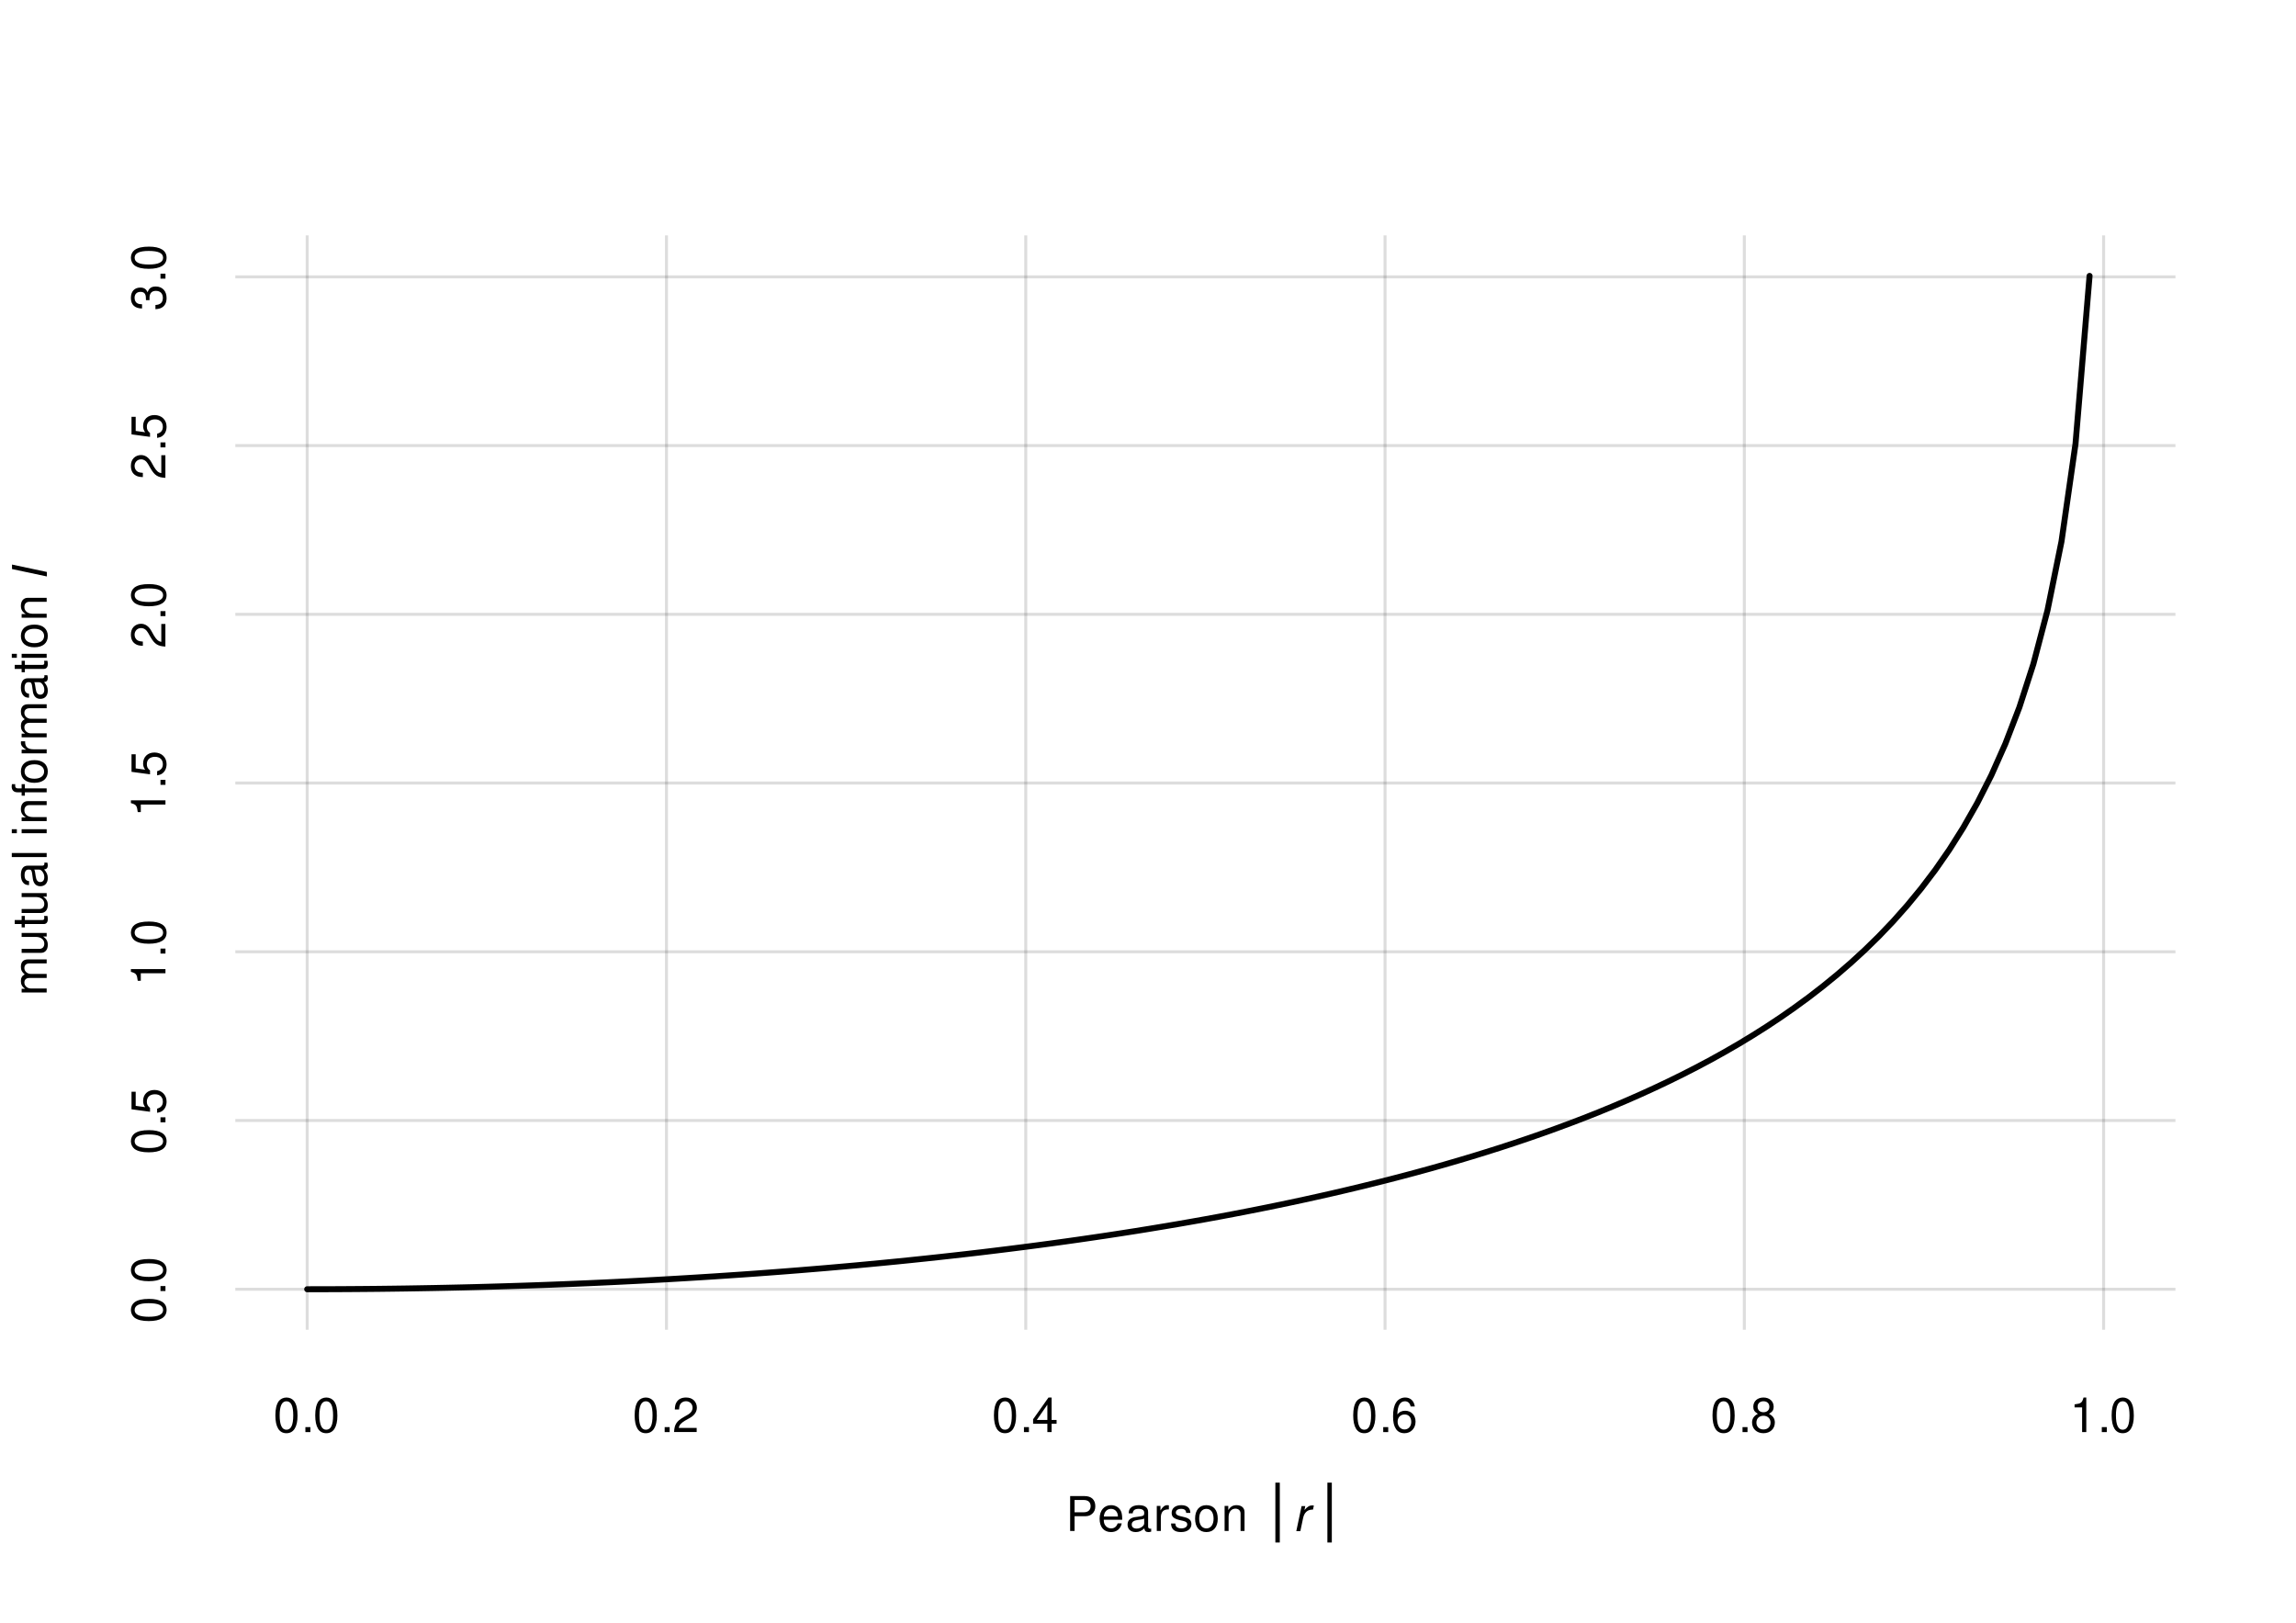
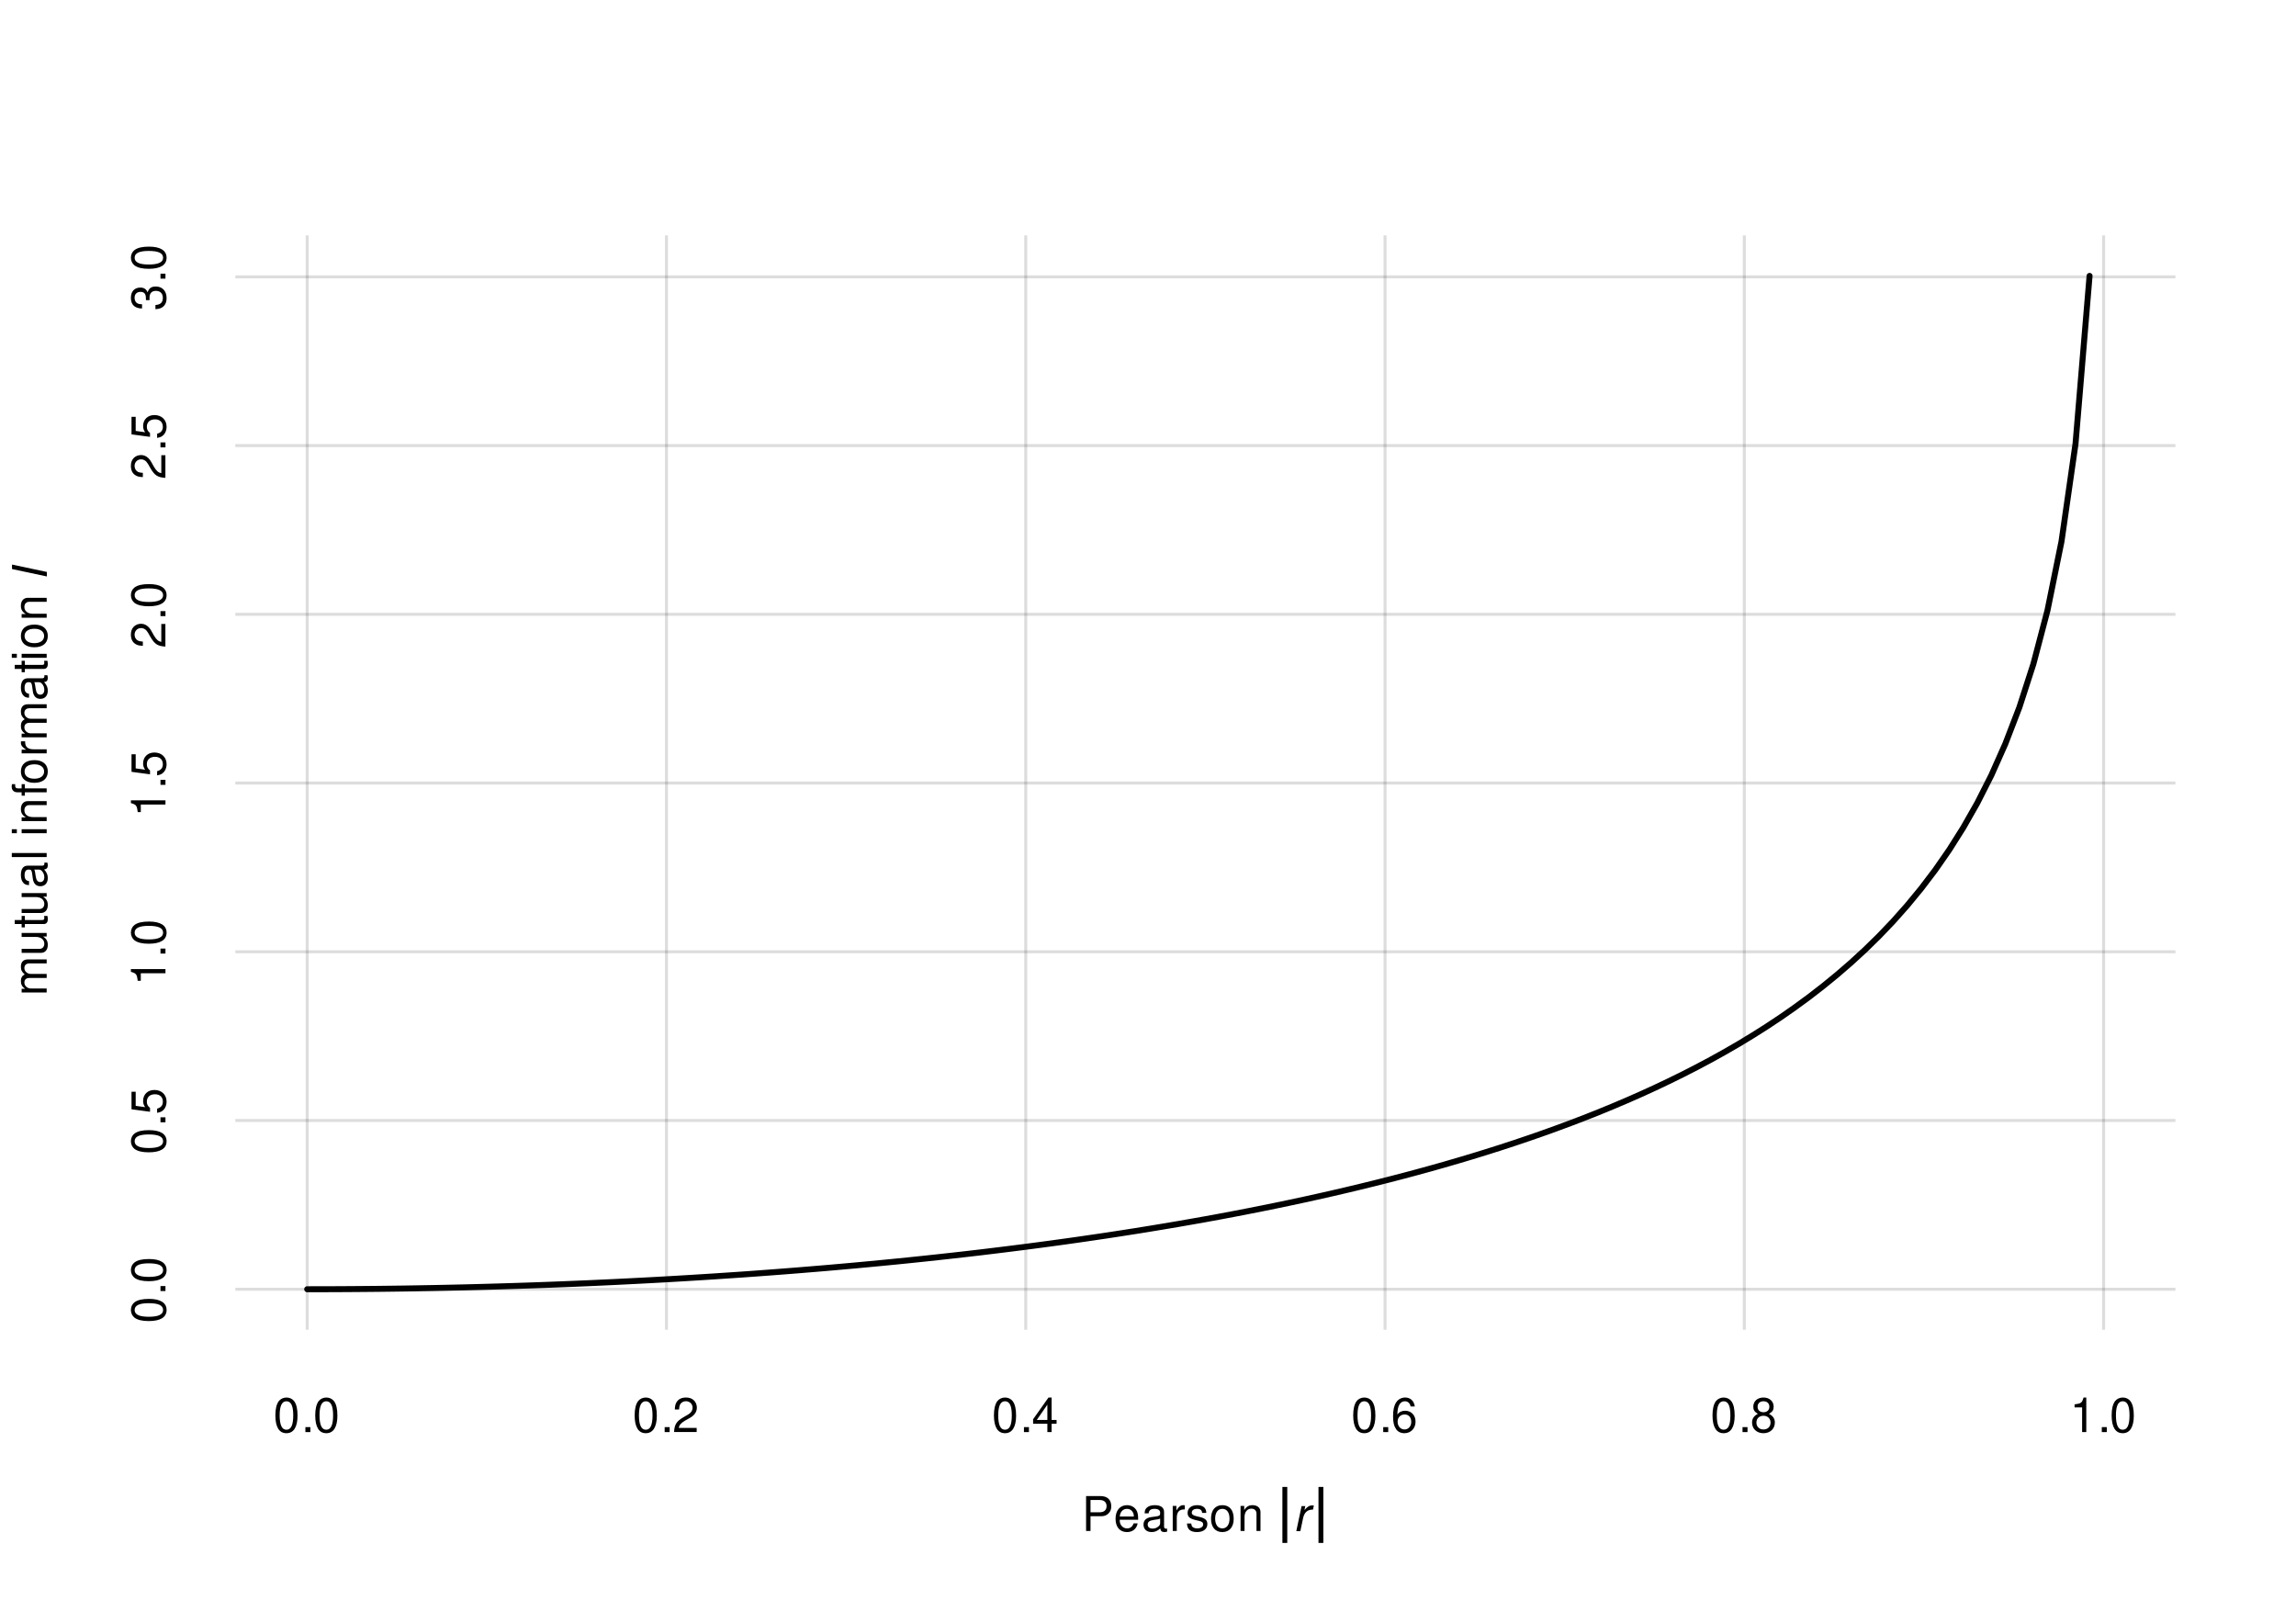
<svg xmlns="http://www.w3.org/2000/svg" xmlns:xlink="http://www.w3.org/1999/xlink" width="576pt" height="407pt" viewBox="0 0 576 407">
  <defs>
    <g>
      <g id="glyph-0-0">
        <path d="M 2.203 -3.703 L 4.953 -3.703 C 5.641 -3.703 6.188 -3.906 6.641 -4.328 C 7.172 -4.812 7.406 -5.375 7.406 -6.188 C 7.406 -7.828 6.438 -8.75 4.703 -8.75 L 1.094 -8.75 L 1.094 0 L 2.203 0 Z M 2.203 -4.688 L 2.203 -7.766 L 4.531 -7.766 C 5.609 -7.766 6.234 -7.188 6.234 -6.234 C 6.234 -5.266 5.609 -4.688 4.531 -4.688 Z M 2.203 -4.688 " />
      </g>
      <g id="glyph-0-1">
        <path d="M 6.156 -2.812 C 6.156 -3.766 6.078 -4.344 5.906 -4.812 C 5.5 -5.844 4.531 -6.469 3.359 -6.469 C 1.609 -6.469 0.484 -5.141 0.484 -3.062 C 0.484 -0.984 1.562 0.281 3.344 0.281 C 4.781 0.281 5.766 -0.547 6.031 -1.906 L 5.016 -1.906 C 4.734 -1.078 4.172 -0.641 3.375 -0.641 C 2.734 -0.641 2.203 -0.938 1.859 -1.469 C 1.625 -1.828 1.531 -2.188 1.531 -2.812 Z M 1.547 -3.625 C 1.625 -4.781 2.344 -5.547 3.344 -5.547 C 4.375 -5.547 5.078 -4.75 5.078 -3.625 Z M 1.547 -3.625 " />
      </g>
      <g id="glyph-0-2">
        <path d="M 6.422 -0.594 C 6.312 -0.562 6.266 -0.562 6.203 -0.562 C 5.859 -0.562 5.656 -0.75 5.656 -1.062 L 5.656 -4.75 C 5.656 -5.875 4.844 -6.469 3.297 -6.469 C 2.375 -6.469 1.641 -6.203 1.219 -5.734 C 0.922 -5.406 0.797 -5.047 0.781 -4.422 L 1.781 -4.422 C 1.875 -5.203 2.328 -5.547 3.266 -5.547 C 4.172 -5.547 4.672 -5.203 4.672 -4.609 L 4.672 -4.344 C 4.656 -3.906 4.438 -3.75 3.625 -3.641 C 2.203 -3.469 1.984 -3.422 1.609 -3.266 C 0.875 -2.953 0.5 -2.406 0.5 -1.578 C 0.5 -0.438 1.297 0.281 2.562 0.281 C 3.359 0.281 4 0 4.703 -0.641 C 4.781 0 5.094 0.281 5.734 0.281 C 5.953 0.281 6.078 0.25 6.422 0.172 Z M 4.672 -1.984 C 4.672 -1.641 4.578 -1.438 4.266 -1.156 C 3.859 -0.797 3.375 -0.594 2.781 -0.594 C 2 -0.594 1.547 -0.969 1.547 -1.609 C 1.547 -2.266 1.984 -2.609 3.062 -2.766 C 4.125 -2.906 4.328 -2.953 4.672 -3.109 Z M 4.672 -1.984 " />
      </g>
      <g id="glyph-0-3">
        <path d="M 0.828 -6.281 L 0.828 0 L 1.844 0 L 1.844 -3.266 C 1.844 -4.781 2.469 -5.453 3.859 -5.406 L 3.859 -6.438 C 3.688 -6.453 3.594 -6.469 3.469 -6.469 C 2.812 -6.469 2.328 -6.078 1.75 -5.141 L 1.75 -6.281 Z M 0.828 -6.281 " />
      </g>
      <g id="glyph-0-4">
        <path d="M 5.25 -4.531 C 5.25 -5.766 4.422 -6.469 2.969 -6.469 C 1.516 -6.469 0.562 -5.719 0.562 -4.547 C 0.562 -3.562 1.062 -3.094 2.562 -2.734 L 3.484 -2.516 C 4.188 -2.344 4.469 -2.094 4.469 -1.641 C 4.469 -1.047 3.875 -0.641 3 -0.641 C 2.453 -0.641 2 -0.797 1.75 -1.062 C 1.594 -1.25 1.531 -1.422 1.469 -1.875 L 0.406 -1.875 C 0.453 -0.422 1.266 0.281 2.922 0.281 C 4.5 0.281 5.516 -0.5 5.516 -1.719 C 5.516 -2.656 4.984 -3.172 3.734 -3.469 L 2.766 -3.703 C 1.953 -3.891 1.609 -4.156 1.609 -4.594 C 1.609 -5.188 2.125 -5.547 2.938 -5.547 C 3.75 -5.547 4.172 -5.203 4.203 -4.531 Z M 5.25 -4.531 " />
      </g>
      <g id="glyph-0-5">
        <path d="M 3.266 -6.469 C 1.484 -6.469 0.438 -5.203 0.438 -3.094 C 0.438 -0.969 1.484 0.281 3.281 0.281 C 5.047 0.281 6.125 -0.984 6.125 -3.047 C 6.125 -5.234 5.094 -6.469 3.266 -6.469 Z M 3.281 -5.547 C 4.406 -5.547 5.078 -4.625 5.078 -3.062 C 5.078 -1.578 4.375 -0.641 3.281 -0.641 C 2.156 -0.641 1.469 -1.578 1.469 -3.094 C 1.469 -4.625 2.156 -5.547 3.281 -5.547 Z M 3.281 -5.547 " />
      </g>
      <g id="glyph-0-6">
        <path d="M 0.844 -6.281 L 0.844 0 L 1.844 0 L 1.844 -3.469 C 1.844 -4.75 2.516 -5.594 3.547 -5.594 C 4.344 -5.594 4.844 -5.109 4.844 -4.359 L 4.844 0 L 5.844 0 L 5.844 -4.75 C 5.844 -5.797 5.062 -6.469 3.859 -6.469 C 2.922 -6.469 2.312 -6.109 1.766 -5.234 L 1.766 -6.281 Z M 0.844 -6.281 " />
      </g>
      <g id="glyph-0-7">
        <path d="M 3.297 -8.672 C 2.516 -8.672 1.781 -8.312 1.344 -7.734 C 0.797 -6.953 0.516 -5.812 0.516 -4.203 C 0.516 -1.266 1.469 0.281 3.297 0.281 C 5.094 0.281 6.078 -1.266 6.078 -4.125 C 6.078 -5.812 5.812 -6.938 5.25 -7.734 C 4.812 -8.328 4.109 -8.672 3.297 -8.672 Z M 3.297 -7.734 C 4.438 -7.734 5 -6.578 5 -4.219 C 5 -1.75 4.453 -0.594 3.281 -0.594 C 2.156 -0.594 1.594 -1.797 1.594 -4.188 C 1.594 -6.578 2.156 -7.734 3.297 -7.734 Z M 3.297 -7.734 " />
      </g>
      <g id="glyph-0-8">
        <path d="M 2.297 -1.25 L 1.047 -1.25 L 1.047 0 L 2.297 0 Z M 2.297 -1.25 " />
      </g>
      <g id="glyph-0-9">
        <path d="M 6.078 -1.047 L 1.594 -1.047 C 1.703 -1.766 2.094 -2.219 3.125 -2.859 L 4.328 -3.531 C 5.516 -4.188 6.125 -5.078 6.125 -6.141 C 6.125 -6.859 5.844 -7.531 5.344 -8 C 4.844 -8.453 4.219 -8.672 3.406 -8.672 C 2.328 -8.672 1.531 -8.297 1.062 -7.547 C 0.75 -7.094 0.625 -6.547 0.594 -5.672 L 1.656 -5.672 C 1.688 -6.266 1.766 -6.609 1.906 -6.906 C 2.188 -7.422 2.734 -7.75 3.375 -7.75 C 4.328 -7.75 5.047 -7.062 5.047 -6.125 C 5.047 -5.422 4.656 -4.828 3.906 -4.391 L 2.797 -3.75 C 1.016 -2.719 0.5 -1.906 0.406 -0.016 L 6.078 -0.016 Z M 6.078 -1.047 " />
      </g>
      <g id="glyph-0-10">
        <path d="M 3.922 -2.094 L 3.922 0 L 4.984 0 L 4.984 -2.094 L 6.234 -2.094 L 6.234 -3.047 L 4.984 -3.047 L 4.984 -8.672 L 4.203 -8.672 L 0.344 -3.219 L 0.344 -2.094 Z M 3.922 -3.047 L 1.266 -3.047 L 3.922 -6.875 Z M 3.922 -3.047 " />
      </g>
      <g id="glyph-0-11">
        <path d="M 5.969 -6.422 C 5.766 -7.844 4.859 -8.672 3.562 -8.672 C 2.625 -8.672 1.781 -8.219 1.281 -7.438 C 0.75 -6.594 0.516 -5.531 0.516 -3.953 C 0.516 -2.5 0.719 -1.578 1.234 -0.797 C 1.688 -0.094 2.438 0.281 3.375 0.281 C 4.984 0.281 6.156 -0.938 6.156 -2.625 C 6.156 -4.219 5.078 -5.359 3.547 -5.359 C 2.719 -5.359 2.047 -5.047 1.594 -4.406 C 1.609 -6.547 2.281 -7.734 3.484 -7.734 C 4.234 -7.734 4.75 -7.266 4.922 -6.422 Z M 3.422 -4.422 C 4.438 -4.422 5.078 -3.703 5.078 -2.547 C 5.078 -1.453 4.359 -0.656 3.391 -0.656 C 2.406 -0.656 1.656 -1.484 1.656 -2.594 C 1.656 -3.672 2.375 -4.422 3.422 -4.422 Z M 3.422 -4.422 " />
      </g>
      <g id="glyph-0-12">
        <path d="M 4.688 -4.578 C 5.578 -5.109 5.859 -5.547 5.859 -6.359 C 5.859 -7.734 4.812 -8.672 3.297 -8.672 C 1.797 -8.672 0.75 -7.734 0.75 -6.375 C 0.75 -5.547 1.016 -5.125 1.891 -4.578 C 0.922 -4.078 0.438 -3.375 0.438 -2.406 C 0.438 -0.828 1.609 0.281 3.297 0.281 C 4.984 0.281 6.156 -0.828 6.156 -2.406 C 6.156 -3.375 5.672 -4.078 4.688 -4.578 Z M 3.297 -7.734 C 4.203 -7.734 4.781 -7.203 4.781 -6.344 C 4.781 -5.516 4.188 -4.984 3.297 -4.984 C 2.406 -4.984 1.828 -5.516 1.828 -6.359 C 1.828 -7.203 2.406 -7.734 3.297 -7.734 Z M 3.297 -4.094 C 4.359 -4.094 5.078 -3.391 5.078 -2.391 C 5.078 -1.344 4.375 -0.656 3.281 -0.656 C 2.25 -0.656 1.531 -1.375 1.531 -2.375 C 1.531 -3.406 2.234 -4.094 3.297 -4.094 Z M 3.297 -4.094 " />
      </g>
      <g id="glyph-0-13">
        <path d="M 3.109 -6.188 L 3.109 0 L 4.156 0 L 4.156 -8.672 L 3.469 -8.672 C 3.094 -7.344 2.859 -7.156 1.219 -6.953 L 1.219 -6.188 Z M 3.109 -6.188 " />
      </g>
      <g id="glyph-1-0">
</g>
      <g id="glyph-2-0">
-         <path d="M 3.578 -11.406 L 4.688 -11.406 L 4.688 3.609 L 3.578 3.609 Z M 3.578 -11.406 " />
+         <path d="M 1.344 3.172 L 1.344 -10.875 L 2.562 -10.875 L 2.562 3.172 Z M 1.344 3.172 " />
      </g>
      <g id="glyph-3-0">
        <path d="M 2.156 -6.281 L 0.828 0 L 1.844 0 L 2.531 -3.266 C 2.828 -4.688 3.641 -5.406 4.891 -5.406 L 5.016 -5.406 L 5.234 -6.438 L 5.156 -6.438 C 5.047 -6.453 4.953 -6.469 4.844 -6.469 C 4.156 -6.469 3.625 -6.156 2.875 -5.297 L 3.078 -6.281 Z M 2.156 -6.281 " />
      </g>
      <g id="glyph-4-0">
        <path d="M -6.281 -0.844 L 0 -0.844 L 0 -1.844 L -3.953 -1.844 C -4.859 -1.844 -5.594 -2.516 -5.594 -3.328 C -5.594 -4.062 -5.141 -4.484 -4.328 -4.484 L 0 -4.484 L 0 -5.5 L -3.953 -5.5 C -4.859 -5.5 -5.594 -6.156 -5.594 -6.969 C -5.594 -7.703 -5.125 -8.141 -4.328 -8.141 L 0 -8.141 L 0 -9.141 L -4.719 -9.141 C -5.844 -9.141 -6.469 -8.5 -6.469 -7.312 C -6.469 -6.484 -6.219 -5.969 -5.516 -5.391 C -6.188 -5.016 -6.469 -4.516 -6.469 -3.703 C -6.469 -2.859 -6.156 -2.297 -5.406 -1.766 L -6.281 -1.766 Z M -6.281 -0.844 " />
      </g>
      <g id="glyph-4-1">
        <path d="M 0 -5.781 L -6.281 -5.781 L -6.281 -4.781 L -2.719 -4.781 C -1.438 -4.781 -0.594 -4.109 -0.594 -3.078 C -0.594 -2.281 -1.078 -1.781 -1.844 -1.781 L -6.281 -1.781 L -6.281 -0.781 L -1.438 -0.781 C -0.391 -0.781 0.281 -1.562 0.281 -2.781 C 0.281 -3.703 -0.047 -4.297 -0.875 -4.891 L 0 -4.891 Z M 0 -5.781 " />
      </g>
      <g id="glyph-4-2">
        <path d="M -6.281 -3.047 L -6.281 -2.016 L -8.016 -2.016 L -8.016 -1.016 L -6.281 -1.016 L -6.281 -0.172 L -5.469 -0.172 L -5.469 -1.016 L -0.719 -1.016 C -0.078 -1.016 0.281 -1.453 0.281 -2.234 C 0.281 -2.5 0.25 -2.719 0.188 -3.047 L -0.641 -3.047 C -0.609 -2.906 -0.594 -2.766 -0.594 -2.562 C -0.594 -2.141 -0.719 -2.016 -1.156 -2.016 L -5.469 -2.016 L -5.469 -3.047 Z M -6.281 -3.047 " />
      </g>
      <g id="glyph-4-3">
        <path d="M -0.594 -6.422 C -0.562 -6.312 -0.562 -6.266 -0.562 -6.203 C -0.562 -5.859 -0.75 -5.656 -1.062 -5.656 L -4.75 -5.656 C -5.875 -5.656 -6.469 -4.844 -6.469 -3.297 C -6.469 -2.375 -6.203 -1.641 -5.734 -1.219 C -5.406 -0.922 -5.047 -0.797 -4.422 -0.781 L -4.422 -1.781 C -5.203 -1.875 -5.547 -2.328 -5.547 -3.266 C -5.547 -4.172 -5.203 -4.672 -4.609 -4.672 L -4.344 -4.672 C -3.906 -4.656 -3.75 -4.438 -3.641 -3.625 C -3.469 -2.203 -3.422 -1.984 -3.266 -1.609 C -2.953 -0.875 -2.406 -0.5 -1.578 -0.5 C -0.438 -0.5 0.281 -1.297 0.281 -2.562 C 0.281 -3.359 0 -4 -0.641 -4.703 C 0 -4.781 0.281 -5.094 0.281 -5.734 C 0.281 -5.953 0.25 -6.078 0.172 -6.422 Z M -1.984 -4.672 C -1.641 -4.672 -1.438 -4.578 -1.156 -4.266 C -0.797 -3.859 -0.594 -3.375 -0.594 -2.781 C -0.594 -2 -0.969 -1.547 -1.609 -1.547 C -2.266 -1.547 -2.609 -1.984 -2.766 -3.062 C -2.906 -4.125 -2.953 -4.328 -3.109 -4.672 Z M -1.984 -4.672 " />
      </g>
      <g id="glyph-4-4">
        <path d="M -8.75 -1.828 L -8.75 -0.812 L 0 -0.812 L 0 -1.828 Z M -8.75 -1.828 " />
      </g>
      <g id="glyph-4-5">
</g>
      <g id="glyph-4-6">
        <path d="M -6.281 -1.797 L -6.281 -0.797 L 0 -0.797 L 0 -1.797 Z M -8.75 -1.797 L -8.75 -0.797 L -7.484 -0.797 L -7.484 -1.797 Z M -8.75 -1.797 " />
      </g>
      <g id="glyph-4-7">
        <path d="M -6.281 -0.844 L 0 -0.844 L 0 -1.844 L -3.469 -1.844 C -4.75 -1.844 -5.594 -2.516 -5.594 -3.547 C -5.594 -4.344 -5.109 -4.844 -4.359 -4.844 L 0 -4.844 L 0 -5.844 L -4.75 -5.844 C -5.797 -5.844 -6.469 -5.062 -6.469 -3.859 C -6.469 -2.922 -6.109 -2.312 -5.234 -1.766 L -6.281 -1.766 Z M -6.281 -0.844 " />
      </g>
      <g id="glyph-4-8">
        <path d="M -6.281 -3.094 L -6.281 -2.047 L -7.266 -2.047 C -7.688 -2.047 -7.906 -2.281 -7.906 -2.75 C -7.906 -2.828 -7.906 -2.875 -7.891 -3.094 L -8.719 -3.094 C -8.766 -2.875 -8.781 -2.734 -8.781 -2.531 C -8.781 -1.609 -8.25 -1.062 -7.359 -1.062 L -6.281 -1.062 L -6.281 -0.219 L -5.469 -0.219 L -5.469 -1.062 L 0 -1.062 L 0 -2.047 L -5.469 -2.047 L -5.469 -3.094 Z M -6.281 -3.094 " />
      </g>
      <g id="glyph-4-9">
        <path d="M -6.469 -3.266 C -6.469 -1.484 -5.203 -0.438 -3.094 -0.438 C -0.969 -0.438 0.281 -1.484 0.281 -3.281 C 0.281 -5.047 -0.984 -6.125 -3.047 -6.125 C -5.234 -6.125 -6.469 -5.094 -6.469 -3.266 Z M -5.547 -3.281 C -5.547 -4.406 -4.625 -5.078 -3.062 -5.078 C -1.578 -5.078 -0.641 -4.375 -0.641 -3.281 C -0.641 -2.156 -1.578 -1.469 -3.094 -1.469 C -4.625 -1.469 -5.547 -2.156 -5.547 -3.281 Z M -5.547 -3.281 " />
      </g>
      <g id="glyph-4-10">
        <path d="M -6.281 -0.828 L 0 -0.828 L 0 -1.844 L -3.266 -1.844 C -4.781 -1.844 -5.453 -2.469 -5.406 -3.859 L -6.438 -3.859 C -6.453 -3.688 -6.469 -3.594 -6.469 -3.469 C -6.469 -2.812 -6.078 -2.328 -5.141 -1.75 L -6.281 -1.75 Z M -6.281 -0.828 " />
      </g>
      <g id="glyph-4-11">
        <path d="M -8.672 -3.297 C -8.672 -2.516 -8.312 -1.781 -7.734 -1.344 C -6.953 -0.797 -5.812 -0.516 -4.203 -0.516 C -1.266 -0.516 0.281 -1.469 0.281 -3.297 C 0.281 -5.094 -1.266 -6.078 -4.125 -6.078 C -5.812 -6.078 -6.938 -5.812 -7.734 -5.25 C -8.328 -4.812 -8.672 -4.109 -8.672 -3.297 Z M -7.734 -3.297 C -7.734 -4.438 -6.578 -5 -4.219 -5 C -1.75 -5 -0.594 -4.453 -0.594 -3.281 C -0.594 -2.156 -1.797 -1.594 -4.188 -1.594 C -6.578 -1.594 -7.734 -2.156 -7.734 -3.297 Z M -7.734 -3.297 " />
      </g>
      <g id="glyph-4-12">
        <path d="M -1.25 -2.297 L -1.25 -1.047 L 0 -1.047 L 0 -2.297 Z M -1.25 -2.297 " />
      </g>
      <g id="glyph-4-13">
        <path d="M -8.516 -5.719 L -8.516 -1.312 L -3.875 -0.688 L -3.875 -1.656 C -4.469 -2.141 -4.672 -2.562 -4.672 -3.234 C -4.672 -4.375 -3.891 -5.078 -2.625 -5.078 C -1.406 -5.078 -0.656 -4.375 -0.656 -3.219 C -0.656 -2.297 -1.125 -1.734 -2.094 -1.469 L -2.094 -0.422 C -1.391 -0.562 -1.062 -0.688 -0.75 -0.938 C -0.094 -1.422 0.281 -2.281 0.281 -3.234 C 0.281 -4.953 -0.969 -6.156 -2.766 -6.156 C -4.453 -6.156 -5.609 -5.047 -5.609 -3.406 C -5.609 -2.812 -5.453 -2.328 -5.094 -1.844 L -7.469 -2.172 L -7.469 -5.719 Z M -8.516 -5.719 " />
      </g>
      <g id="glyph-4-14">
        <path d="M -6.188 -3.109 L 0 -3.109 L 0 -4.156 L -8.672 -4.156 L -8.672 -3.469 C -7.344 -3.094 -7.156 -2.859 -6.953 -1.219 L -6.188 -1.219 Z M -6.188 -3.109 " />
      </g>
      <g id="glyph-4-15">
        <path d="M -1.047 -6.078 L -1.047 -1.594 C -1.766 -1.703 -2.219 -2.094 -2.859 -3.125 L -3.531 -4.328 C -4.188 -5.516 -5.078 -6.125 -6.141 -6.125 C -6.859 -6.125 -7.531 -5.844 -8 -5.344 C -8.453 -4.844 -8.672 -4.219 -8.672 -3.406 C -8.672 -2.328 -8.297 -1.531 -7.547 -1.062 C -7.094 -0.75 -6.547 -0.625 -5.672 -0.594 L -5.672 -1.656 C -6.266 -1.688 -6.609 -1.766 -6.906 -1.906 C -7.422 -2.188 -7.75 -2.734 -7.75 -3.375 C -7.75 -4.328 -7.062 -5.047 -6.125 -5.047 C -5.422 -5.047 -4.828 -4.656 -4.391 -3.906 L -3.75 -2.797 C -2.719 -1.016 -1.906 -0.5 -0.016 -0.406 L -0.016 -6.078 Z M -1.047 -6.078 " />
      </g>
      <g id="glyph-4-16">
        <path d="M -4 -2.656 L -4 -3.234 C -4 -4.375 -3.453 -4.984 -2.406 -4.984 C -1.312 -4.984 -0.656 -4.328 -0.656 -3.234 C -0.656 -2.078 -1.25 -1.516 -2.516 -1.438 L -2.516 -0.391 C -1.828 -0.438 -1.375 -0.547 -0.984 -0.75 C -0.141 -1.203 0.281 -2.031 0.281 -3.188 C 0.281 -4.938 -0.781 -6.078 -2.422 -6.078 C -3.531 -6.078 -4.125 -5.656 -4.484 -4.625 C -4.812 -5.422 -5.406 -5.812 -6.281 -5.812 C -7.781 -5.812 -8.672 -4.844 -8.672 -3.234 C -8.672 -1.516 -7.719 -0.594 -5.875 -0.562 L -5.875 -1.625 C -6.406 -1.625 -6.703 -1.688 -6.969 -1.812 C -7.469 -2.047 -7.75 -2.578 -7.75 -3.234 C -7.75 -4.172 -7.188 -4.734 -6.25 -4.734 C -5.641 -4.734 -5.266 -4.531 -5.062 -4.062 C -4.938 -3.766 -4.891 -3.391 -4.891 -2.656 Z M -4 -2.656 " />
      </g>
      <g id="glyph-5-0">
</g>
      <g id="glyph-6-0">
        <path d="M -8.75 -4.188 L -8.75 -3.062 L 0 -1.203 L 0 -2.328 Z M -8.75 -4.188 " />
      </g>
    </g>
    <clipPath id="clip-0">
      <path clip-rule="nonzero" d="M 59.039 323 L 545.758 323 L 545.758 324 L 59.039 324 Z M 59.039 323 " />
    </clipPath>
    <clipPath id="clip-1">
      <path clip-rule="nonzero" d="M 59.039 280 L 545.758 280 L 545.758 282 L 59.039 282 Z M 59.039 280 " />
    </clipPath>
    <clipPath id="clip-2">
      <path clip-rule="nonzero" d="M 59.039 238 L 545.758 238 L 545.758 240 L 59.039 240 Z M 59.039 238 " />
    </clipPath>
    <clipPath id="clip-3">
      <path clip-rule="nonzero" d="M 59.039 196 L 545.758 196 L 545.758 197 L 59.039 197 Z M 59.039 196 " />
    </clipPath>
    <clipPath id="clip-4">
      <path clip-rule="nonzero" d="M 59.039 153 L 545.758 153 L 545.758 155 L 59.039 155 Z M 59.039 153 " />
    </clipPath>
    <clipPath id="clip-5">
      <path clip-rule="nonzero" d="M 59.039 111 L 545.758 111 L 545.758 113 L 59.039 113 Z M 59.039 111 " />
    </clipPath>
    <clipPath id="clip-6">
      <path clip-rule="nonzero" d="M 59.039 69 L 545.758 69 L 545.758 70 L 59.039 70 Z M 59.039 69 " />
    </clipPath>
    <clipPath id="clip-7">
      <path clip-rule="nonzero" d="M 76 59.039 L 78 59.039 L 78 333.559 L 76 333.559 Z M 76 59.039 " />
    </clipPath>
    <clipPath id="clip-8">
      <path clip-rule="nonzero" d="M 166 59.039 L 168 59.039 L 168 333.559 L 166 333.559 Z M 166 59.039 " />
    </clipPath>
    <clipPath id="clip-9">
      <path clip-rule="nonzero" d="M 256 59.039 L 258 59.039 L 258 333.559 L 256 333.559 Z M 256 59.039 " />
    </clipPath>
    <clipPath id="clip-10">
      <path clip-rule="nonzero" d="M 347 59.039 L 348 59.039 L 348 333.559 L 347 333.559 Z M 347 59.039 " />
    </clipPath>
    <clipPath id="clip-11">
      <path clip-rule="nonzero" d="M 437 59.039 L 438 59.039 L 438 333.559 L 437 333.559 Z M 437 59.039 " />
    </clipPath>
    <clipPath id="clip-12">
      <path clip-rule="nonzero" d="M 527 59.039 L 529 59.039 L 529 333.559 L 527 333.559 Z M 527 59.039 " />
    </clipPath>
  </defs>
  <rect x="-57.6" y="-40.7" width="691.2" height="488.4" fill="rgb(100%, 100%, 100%)" fill-opacity="1" />
  <g fill="rgb(0%, 0%, 0%)" fill-opacity="1">
-     <use xlink:href="#glyph-0-0" x="267.375" y="384.029" />
-     <use xlink:href="#glyph-0-1" x="275.375" y="384.029" />
-     <use xlink:href="#glyph-0-2" x="282.375" y="384.029" />
-     <use xlink:href="#glyph-0-3" x="289.375" y="384.029" />
-     <use xlink:href="#glyph-0-4" x="293.375" y="384.029" />
-     <use xlink:href="#glyph-0-5" x="299.375" y="384.029" />
-     <use xlink:href="#glyph-0-6" x="306.375" y="384.029" />
-   </g>
-   <g fill="rgb(0%, 0%, 0%)" fill-opacity="1">
-     <use xlink:href="#glyph-1-0" x="313.375" y="384.109" />
-   </g>
-   <g fill="rgb(0%, 0%, 0%)" fill-opacity="1">
-     <use xlink:href="#glyph-2-0" x="316.375" y="383.316" />
+     <use xlink:href="#glyph-0-0" x="271.375" y="384.029" />
+     <use xlink:href="#glyph-0-1" x="279.375" y="384.029" />
+     <use xlink:href="#glyph-0-2" x="286.375" y="384.029" />
+     <use xlink:href="#glyph-0-3" x="293.375" y="384.029" />
+     <use xlink:href="#glyph-0-4" x="297.375" y="384.029" />
+     <use xlink:href="#glyph-0-5" x="303.375" y="384.029" />
+     <use xlink:href="#glyph-0-6" x="310.375" y="384.029" />
+   </g>
+   <g fill="rgb(0%, 0%, 0%)" fill-opacity="1">
+     <use xlink:href="#glyph-1-0" x="317.375" y="384.145" />
+   </g>
+   <g fill="rgb(0%, 0%, 0%)" fill-opacity="1">
+     <use xlink:href="#glyph-2-0" x="320.375" y="383.86" />
  </g>
  <g fill="rgb(0%, 0%, 0%)" fill-opacity="1">
    <use xlink:href="#glyph-3-0" x="324.375" y="384.081" />
  </g>
  <g fill="rgb(0%, 0%, 0%)" fill-opacity="1">
-     <use xlink:href="#glyph-2-0" x="329.426" y="383.316" />
+     <use xlink:href="#glyph-2-0" x="329.426" y="383.86" />
  </g>
  <g fill="rgb(0%, 0%, 0%)" fill-opacity="1">
    <use xlink:href="#glyph-4-0" x="11.709" y="249.801" />
    <use xlink:href="#glyph-4-1" x="11.709" y="239.801" />
    <use xlink:href="#glyph-4-2" x="11.709" y="232.801" />
    <use xlink:href="#glyph-4-1" x="11.709" y="229.801" />
    <use xlink:href="#glyph-4-3" x="11.709" y="222.801" />
    <use xlink:href="#glyph-4-4" x="11.709" y="215.801" />
    <use xlink:href="#glyph-4-5" x="11.709" y="212.801" />
    <use xlink:href="#glyph-4-6" x="11.709" y="209.801" />
    <use xlink:href="#glyph-4-7" x="11.709" y="206.801" />
    <use xlink:href="#glyph-4-8" x="11.709" y="199.801" />
    <use xlink:href="#glyph-4-9" x="11.709" y="196.801" />
    <use xlink:href="#glyph-4-10" x="11.709" y="189.801" />
    <use xlink:href="#glyph-4-0" x="11.709" y="185.801" />
    <use xlink:href="#glyph-4-3" x="11.709" y="175.801" />
    <use xlink:href="#glyph-4-2" x="11.709" y="168.801" />
    <use xlink:href="#glyph-4-6" x="11.709" y="165.801" />
    <use xlink:href="#glyph-4-9" x="11.709" y="162.801" />
    <use xlink:href="#glyph-4-7" x="11.709" y="155.801" />
  </g>
  <g fill="rgb(0%, 0%, 0%)" fill-opacity="1">
-     <use xlink:href="#glyph-5-0" x="11.789" y="148.801" />
+     <use xlink:href="#glyph-5-0" x="11.824" y="148.801" />
  </g>
  <g fill="rgb(0%, 0%, 0%)" fill-opacity="1">
    <use xlink:href="#glyph-6-0" x="11.761" y="145.801" />
  </g>
  <path fill="none" stroke-width="1.5" stroke-linecap="round" stroke-linejoin="round" stroke="rgb(0%, 0%, 0%)" stroke-opacity="1" stroke-miterlimit="10" d="M 77.066 323.395 L 80.586 323.391 L 84.109 323.379 L 87.629 323.359 L 91.148 323.332 L 94.672 323.301 L 98.191 323.258 L 101.711 323.211 L 105.234 323.152 L 108.754 323.09 L 112.273 323.02 L 115.797 322.941 L 119.316 322.855 L 122.836 322.758 L 126.359 322.656 L 129.879 322.547 L 133.398 322.43 L 136.922 322.305 L 140.441 322.172 L 143.961 322.031 L 147.484 321.883 L 151.004 321.727 L 154.523 321.562 L 158.047 321.387 L 161.566 321.207 L 165.086 321.02 L 168.609 320.82 L 172.129 320.613 L 175.648 320.398 L 179.172 320.176 L 182.691 319.941 L 186.211 319.703 L 189.734 319.453 L 193.254 319.191 L 196.773 318.926 L 200.297 318.648 L 203.816 318.359 L 207.336 318.066 L 210.859 317.758 L 214.379 317.445 L 217.898 317.117 L 221.422 316.781 L 224.941 316.438 L 228.461 316.082 L 231.984 315.715 L 235.504 315.336 L 239.023 314.949 L 242.547 314.551 L 246.066 314.141 L 249.586 313.715 L 253.109 313.281 L 256.629 312.836 L 260.148 312.379 L 263.672 311.91 L 267.191 311.426 L 270.711 310.93 L 274.234 310.418 L 277.754 309.898 L 281.273 309.359 L 284.797 308.809 L 288.316 308.242 L 291.836 307.66 L 295.359 307.066 L 298.879 306.453 L 302.398 305.828 L 305.922 305.184 L 309.441 304.52 L 312.961 303.84 L 316.484 303.145 L 320.004 302.43 L 323.523 301.695 L 327.047 300.941 L 330.566 300.164 L 334.086 299.371 L 337.609 298.551 L 341.129 297.711 L 344.648 296.848 L 348.172 295.961 L 351.691 295.051 L 355.211 294.113 L 358.734 293.148 L 362.254 292.156 L 365.773 291.133 L 369.297 290.082 L 372.816 288.996 L 376.336 287.883 L 379.859 286.73 L 383.379 285.543 L 386.898 284.32 L 390.422 283.055 L 393.941 281.75 L 397.461 280.402 L 400.984 279.008 L 404.504 277.562 L 408.023 276.07 L 411.547 274.52 L 415.066 272.914 L 418.586 271.246 L 422.109 269.516 L 425.629 267.715 L 429.148 265.844 L 432.672 263.887 L 436.191 261.852 L 439.711 259.719 L 443.234 257.492 L 446.754 255.156 L 450.273 252.703 L 453.797 250.121 L 457.316 247.402 L 460.836 244.527 L 464.359 241.484 L 467.879 238.25 L 471.398 234.805 L 474.922 231.117 L 478.441 227.156 L 481.961 222.883 L 485.484 218.246 L 489.004 213.184 L 492.523 207.613 L 496.047 201.426 L 499.566 194.48 L 503.086 186.574 L 506.609 177.406 L 510.129 166.516 L 513.648 153.133 L 517.172 135.809 L 520.691 111.293 L 524.211 69.207 " />
  <g fill="rgb(0%, 0%, 0%)" fill-opacity="1">
    <use xlink:href="#glyph-0-7" x="68.566" y="359.229" />
    <use xlink:href="#glyph-0-8" x="75.566" y="359.229" />
    <use xlink:href="#glyph-0-7" x="78.566" y="359.229" />
  </g>
  <g fill="rgb(0%, 0%, 0%)" fill-opacity="1">
    <use xlink:href="#glyph-0-7" x="158.699" y="359.229" />
    <use xlink:href="#glyph-0-8" x="165.699" y="359.229" />
    <use xlink:href="#glyph-0-9" x="168.699" y="359.229" />
  </g>
  <g fill="rgb(0%, 0%, 0%)" fill-opacity="1">
    <use xlink:href="#glyph-0-7" x="248.832" y="359.229" />
    <use xlink:href="#glyph-0-8" x="255.832" y="359.229" />
    <use xlink:href="#glyph-0-10" x="258.832" y="359.229" />
  </g>
  <g fill="rgb(0%, 0%, 0%)" fill-opacity="1">
    <use xlink:href="#glyph-0-7" x="338.965" y="359.229" />
    <use xlink:href="#glyph-0-8" x="345.965" y="359.229" />
    <use xlink:href="#glyph-0-11" x="348.965" y="359.229" />
  </g>
  <g fill="rgb(0%, 0%, 0%)" fill-opacity="1">
    <use xlink:href="#glyph-0-7" x="429.102" y="359.229" />
    <use xlink:href="#glyph-0-8" x="436.102" y="359.229" />
    <use xlink:href="#glyph-0-12" x="439.102" y="359.229" />
  </g>
  <g fill="rgb(0%, 0%, 0%)" fill-opacity="1">
    <use xlink:href="#glyph-0-13" x="519.234" y="359.229" />
    <use xlink:href="#glyph-0-8" x="526.234" y="359.229" />
    <use xlink:href="#glyph-0-7" x="529.234" y="359.229" />
  </g>
  <g fill="rgb(0%, 0%, 0%)" fill-opacity="1">
    <use xlink:href="#glyph-4-11" x="41.51" y="331.895" />
    <use xlink:href="#glyph-4-12" x="41.51" y="324.895" />
    <use xlink:href="#glyph-4-11" x="41.51" y="321.895" />
  </g>
  <g fill="rgb(0%, 0%, 0%)" fill-opacity="1">
    <use xlink:href="#glyph-4-11" x="41.51" y="289.566" />
    <use xlink:href="#glyph-4-12" x="41.51" y="282.566" />
    <use xlink:href="#glyph-4-13" x="41.51" y="279.566" />
  </g>
  <g fill="rgb(0%, 0%, 0%)" fill-opacity="1">
    <use xlink:href="#glyph-4-14" x="41.51" y="247.242" />
    <use xlink:href="#glyph-4-12" x="41.51" y="240.242" />
    <use xlink:href="#glyph-4-11" x="41.51" y="237.242" />
  </g>
  <g fill="rgb(0%, 0%, 0%)" fill-opacity="1">
    <use xlink:href="#glyph-4-14" x="41.51" y="204.918" />
    <use xlink:href="#glyph-4-12" x="41.51" y="197.918" />
    <use xlink:href="#glyph-4-13" x="41.51" y="194.918" />
  </g>
  <g fill="rgb(0%, 0%, 0%)" fill-opacity="1">
    <use xlink:href="#glyph-4-15" x="41.51" y="162.594" />
    <use xlink:href="#glyph-4-12" x="41.51" y="155.594" />
    <use xlink:href="#glyph-4-11" x="41.51" y="152.594" />
  </g>
  <g fill="rgb(0%, 0%, 0%)" fill-opacity="1">
    <use xlink:href="#glyph-4-15" x="41.51" y="120.27" />
    <use xlink:href="#glyph-4-12" x="41.51" y="113.27" />
    <use xlink:href="#glyph-4-13" x="41.51" y="110.27" />
  </g>
  <g fill="rgb(0%, 0%, 0%)" fill-opacity="1">
    <use xlink:href="#glyph-4-16" x="41.51" y="77.945" />
    <use xlink:href="#glyph-4-12" x="41.51" y="70.945" />
    <use xlink:href="#glyph-4-11" x="41.51" y="67.945" />
  </g>
  <g clip-path="url(#clip-0)">
    <path fill="none" stroke-width="0.75" stroke-linecap="round" stroke-linejoin="round" stroke="rgb(0%, 0%, 0%)" stroke-opacity="0.133" stroke-miterlimit="10" d="M 59.039 323.395 L 545.762 323.395 " />
  </g>
  <g clip-path="url(#clip-1)">
    <path fill="none" stroke-width="0.75" stroke-linecap="round" stroke-linejoin="round" stroke="rgb(0%, 0%, 0%)" stroke-opacity="0.133" stroke-miterlimit="10" d="M 59.039 281.066 L 545.762 281.066 " />
  </g>
  <g clip-path="url(#clip-2)">
    <path fill="none" stroke-width="0.75" stroke-linecap="round" stroke-linejoin="round" stroke="rgb(0%, 0%, 0%)" stroke-opacity="0.133" stroke-miterlimit="10" d="M 59.039 238.742 L 545.762 238.742 " />
  </g>
  <g clip-path="url(#clip-3)">
    <path fill="none" stroke-width="0.75" stroke-linecap="round" stroke-linejoin="round" stroke="rgb(0%, 0%, 0%)" stroke-opacity="0.133" stroke-miterlimit="10" d="M 59.039 196.418 L 545.762 196.418 " />
  </g>
  <g clip-path="url(#clip-4)">
    <path fill="none" stroke-width="0.75" stroke-linecap="round" stroke-linejoin="round" stroke="rgb(0%, 0%, 0%)" stroke-opacity="0.133" stroke-miterlimit="10" d="M 59.039 154.094 L 545.762 154.094 " />
  </g>
  <g clip-path="url(#clip-5)">
    <path fill="none" stroke-width="0.75" stroke-linecap="round" stroke-linejoin="round" stroke="rgb(0%, 0%, 0%)" stroke-opacity="0.133" stroke-miterlimit="10" d="M 59.039 111.77 L 545.762 111.77 " />
  </g>
  <g clip-path="url(#clip-6)">
    <path fill="none" stroke-width="0.75" stroke-linecap="round" stroke-linejoin="round" stroke="rgb(0%, 0%, 0%)" stroke-opacity="0.133" stroke-miterlimit="10" d="M 59.039 69.445 L 545.762 69.445 " />
  </g>
  <g clip-path="url(#clip-7)">
    <path fill="none" stroke-width="0.75" stroke-linecap="round" stroke-linejoin="round" stroke="rgb(0%, 0%, 0%)" stroke-opacity="0.133" stroke-miterlimit="10" d="M 77.066 333.559 L 77.066 59.039 " />
  </g>
  <g clip-path="url(#clip-8)">
    <path fill="none" stroke-width="0.75" stroke-linecap="round" stroke-linejoin="round" stroke="rgb(0%, 0%, 0%)" stroke-opacity="0.133" stroke-miterlimit="10" d="M 167.199 333.559 L 167.199 59.039 " />
  </g>
  <g clip-path="url(#clip-9)">
    <path fill="none" stroke-width="0.75" stroke-linecap="round" stroke-linejoin="round" stroke="rgb(0%, 0%, 0%)" stroke-opacity="0.133" stroke-miterlimit="10" d="M 257.332 333.559 L 257.332 59.039 " />
  </g>
  <g clip-path="url(#clip-10)">
    <path fill="none" stroke-width="0.75" stroke-linecap="round" stroke-linejoin="round" stroke="rgb(0%, 0%, 0%)" stroke-opacity="0.133" stroke-miterlimit="10" d="M 347.465 333.559 L 347.465 59.039 " />
  </g>
  <g clip-path="url(#clip-11)">
    <path fill="none" stroke-width="0.75" stroke-linecap="round" stroke-linejoin="round" stroke="rgb(0%, 0%, 0%)" stroke-opacity="0.133" stroke-miterlimit="10" d="M 437.602 333.559 L 437.602 59.039 " />
  </g>
  <g clip-path="url(#clip-12)">
    <path fill="none" stroke-width="0.75" stroke-linecap="round" stroke-linejoin="round" stroke="rgb(0%, 0%, 0%)" stroke-opacity="0.133" stroke-miterlimit="10" d="M 527.734 333.559 L 527.734 59.039 " />
  </g>
</svg>
